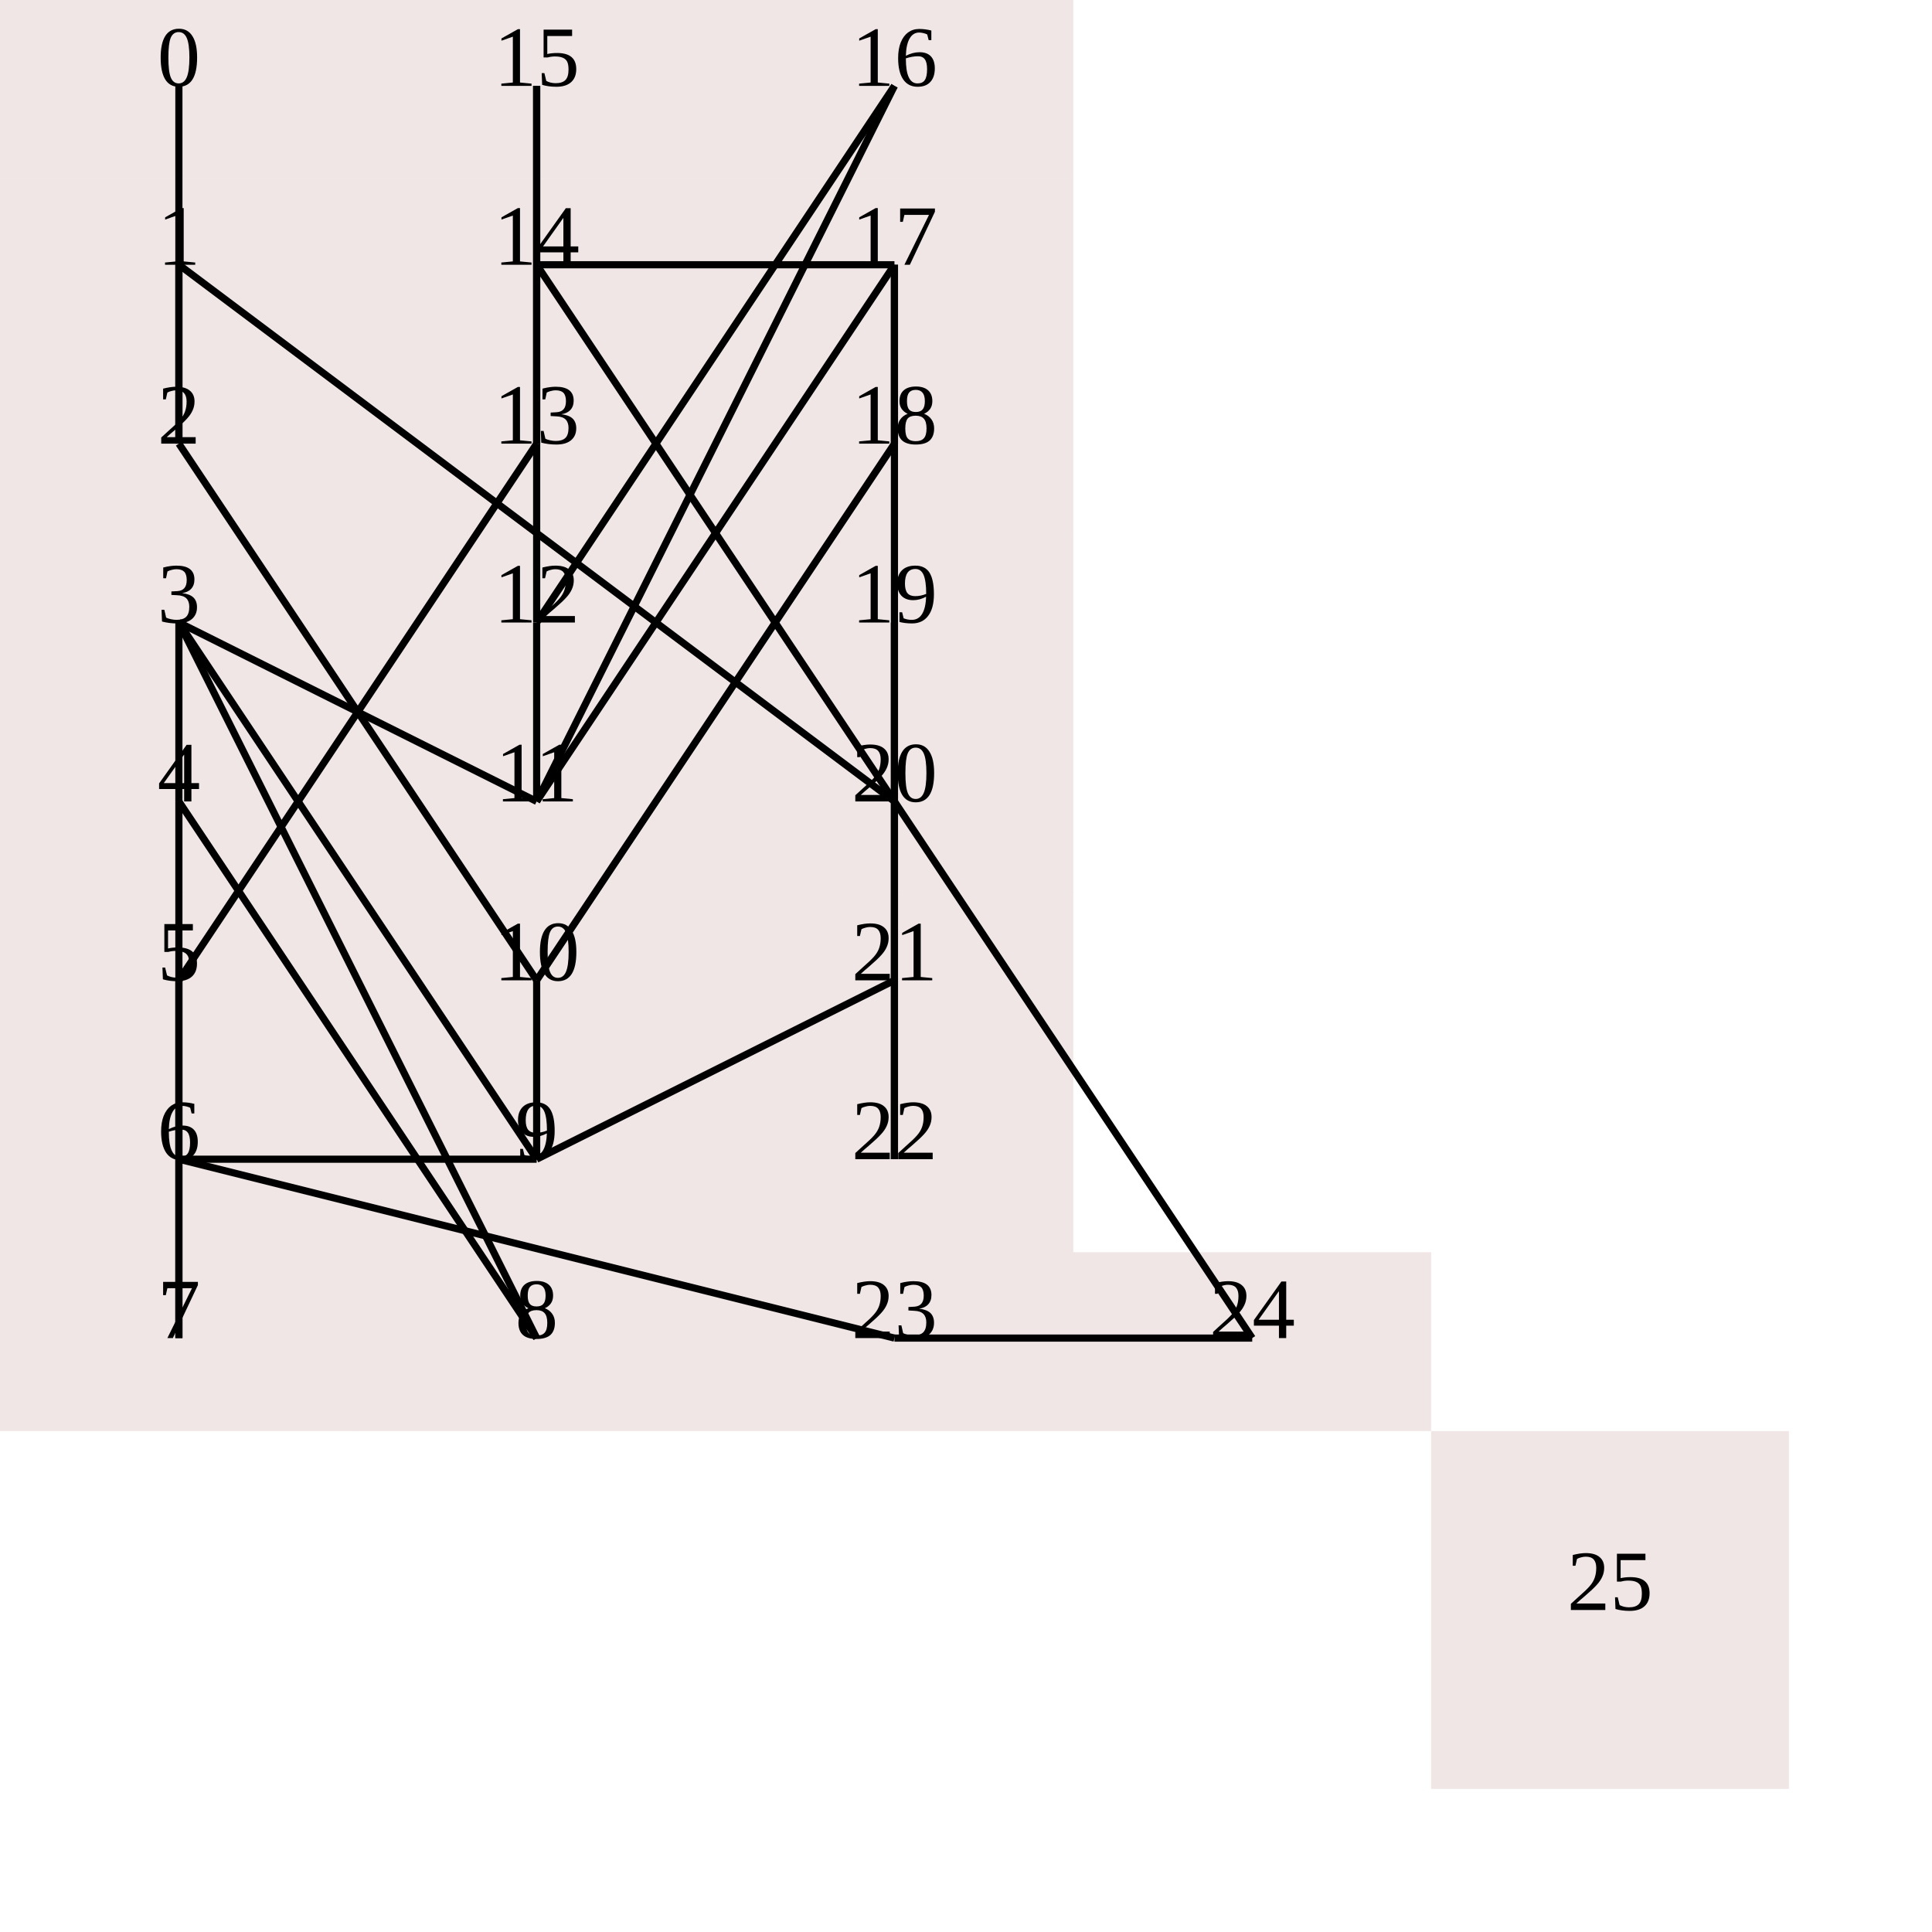
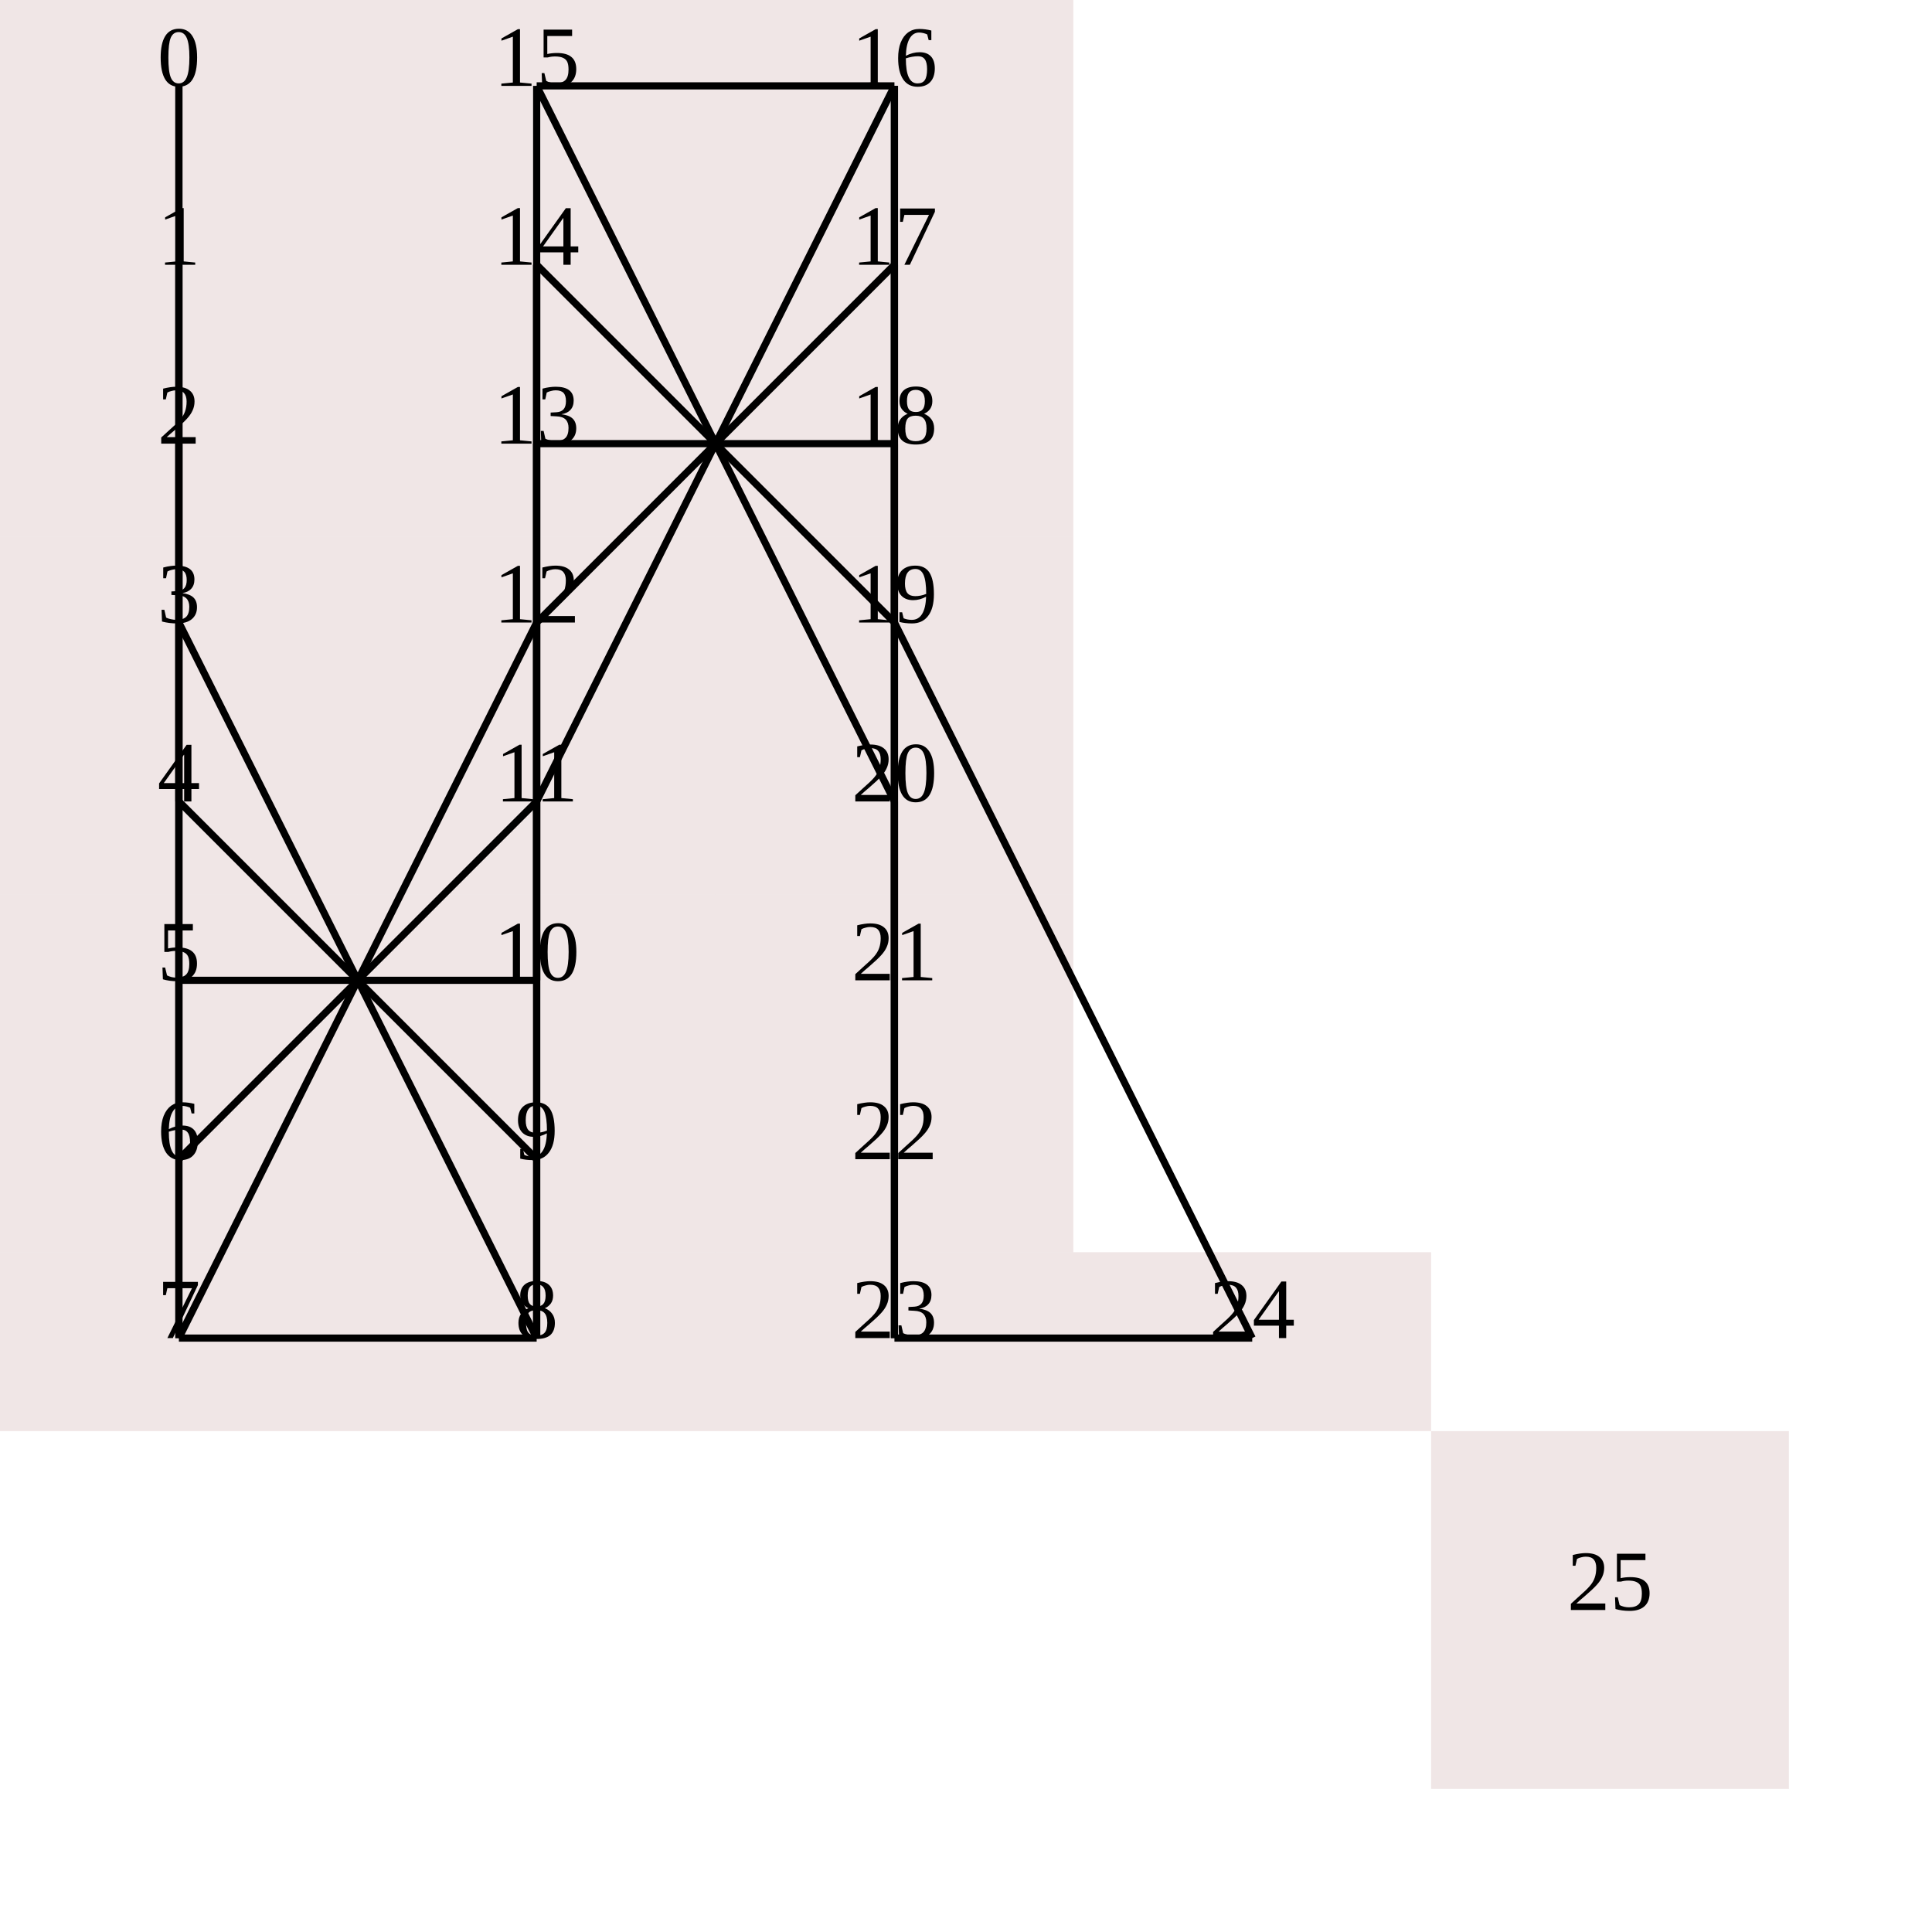
<svg xmlns="http://www.w3.org/2000/svg" width="270" height="270">
  <rect x="0" y="0" width="270" height="270" fill="rgb(255,255,255)" />
-   <rect x="0" y="0" width="225" height="225" fill="rgba(255,255,255,1)" />
+   <rect x="0" y="0" width="250" height="250" fill="rgba(255,255,255,1)" />
  <rect x="0" y="0" width="50" height="25" fill="rgba(100,0,0,0.1)" />
  <text x="25" y="12" text-anchor="middle" alignment-baseline="middle" fill="black">0</text>
  <rect x="0" y="25" width="50" height="25" fill="rgba(100,0,0,0.1)" />
  <text x="25" y="37" text-anchor="middle" alignment-baseline="middle" fill="black">1</text>
  <rect x="0" y="50" width="50" height="25" fill="rgba(100,0,0,0.1)" />
  <text x="25" y="62" text-anchor="middle" alignment-baseline="middle" fill="black">2</text>
  <rect x="0" y="75" width="50" height="25" fill="rgba(100,0,0,0.1)" />
  <text x="25" y="87" text-anchor="middle" alignment-baseline="middle" fill="black">3</text>
  <rect x="0" y="100" width="50" height="25" fill="rgba(100,0,0,0.1)" />
  <text x="25" y="112" text-anchor="middle" alignment-baseline="middle" fill="black">4</text>
  <rect x="0" y="125" width="50" height="25" fill="rgba(100,0,0,0.1)" />
  <text x="25" y="137" text-anchor="middle" alignment-baseline="middle" fill="black">5</text>
  <rect x="0" y="150" width="50" height="25" fill="rgba(100,0,0,0.1)" />
  <text x="25" y="162" text-anchor="middle" alignment-baseline="middle" fill="black">6</text>
  <rect x="0" y="175" width="50" height="25" fill="rgba(100,0,0,0.1)" />
  <text x="25" y="187" text-anchor="middle" alignment-baseline="middle" fill="black">7</text>
  <rect x="50" y="175" width="50" height="25" fill="rgba(100,0,0,0.1)" />
  <text x="75" y="187" text-anchor="middle" alignment-baseline="middle" fill="black">8</text>
  <rect x="50" y="150" width="50" height="25" fill="rgba(100,0,0,0.1)" />
  <text x="75" y="162" text-anchor="middle" alignment-baseline="middle" fill="black">9</text>
  <rect x="50" y="125" width="50" height="25" fill="rgba(100,0,0,0.1)" />
  <text x="75" y="137" text-anchor="middle" alignment-baseline="middle" fill="black">10</text>
  <rect x="50" y="100" width="50" height="25" fill="rgba(100,0,0,0.1)" />
  <text x="75" y="112" text-anchor="middle" alignment-baseline="middle" fill="black">11</text>
  <rect x="50" y="75" width="50" height="25" fill="rgba(100,0,0,0.1)" />
  <text x="75" y="87" text-anchor="middle" alignment-baseline="middle" fill="black">12</text>
  <rect x="50" y="50" width="50" height="25" fill="rgba(100,0,0,0.1)" />
  <text x="75" y="62" text-anchor="middle" alignment-baseline="middle" fill="black">13</text>
  <rect x="50" y="25" width="50" height="25" fill="rgba(100,0,0,0.1)" />
  <text x="75" y="37" text-anchor="middle" alignment-baseline="middle" fill="black">14</text>
  <rect x="50" y="0" width="50" height="25" fill="rgba(100,0,0,0.1)" />
  <text x="75" y="12" text-anchor="middle" alignment-baseline="middle" fill="black">15</text>
  <rect x="100" y="0" width="50" height="25" fill="rgba(100,0,0,0.1)" />
  <text x="125" y="12" text-anchor="middle" alignment-baseline="middle" fill="black">16</text>
  <rect x="100" y="25" width="50" height="25" fill="rgba(100,0,0,0.1)" />
  <text x="125" y="37" text-anchor="middle" alignment-baseline="middle" fill="black">17</text>
  <rect x="100" y="50" width="50" height="25" fill="rgba(100,0,0,0.1)" />
  <text x="125" y="62" text-anchor="middle" alignment-baseline="middle" fill="black">18</text>
  <rect x="100" y="75" width="50" height="25" fill="rgba(100,0,0,0.1)" />
  <text x="125" y="87" text-anchor="middle" alignment-baseline="middle" fill="black">19</text>
  <rect x="100" y="100" width="50" height="25" fill="rgba(100,0,0,0.1)" />
  <text x="125" y="112" text-anchor="middle" alignment-baseline="middle" fill="black">20</text>
  <rect x="100" y="125" width="50" height="25" fill="rgba(100,0,0,0.1)" />
  <text x="125" y="137" text-anchor="middle" alignment-baseline="middle" fill="black">21</text>
  <rect x="100" y="150" width="50" height="25" fill="rgba(100,0,0,0.1)" />
  <text x="125" y="162" text-anchor="middle" alignment-baseline="middle" fill="black">22</text>
  <rect x="100" y="175" width="50" height="25" fill="rgba(100,0,0,0.1)" />
  <text x="125" y="187" text-anchor="middle" alignment-baseline="middle" fill="black">23</text>
  <rect x="150" y="175" width="50" height="25" fill="rgba(100,0,0,0.1)" />
  <text x="175" y="187" text-anchor="middle" alignment-baseline="middle" fill="black">24</text>
  <rect x="200" y="200" width="50" height="50" fill="rgba(100,0,0,0.1)" />
  <text x="225" y="225" text-anchor="middle" alignment-baseline="middle" fill="black">25</text>
-   <line x1="25" y1="12" x2="25" y2="62" stroke="black" stroke-width="1" />
-   <line x1="25" y1="37" x2="125" y2="112" stroke="black" stroke-width="1" />
+   <line x1="25" y1="12" x2="25" y2="37" stroke="black" stroke-width="1" />
+   <line x1="25" y1="12" x2="25" y2="137" stroke="black" stroke-width="1" />
+   <line x1="25" y1="37" x2="25" y2="162" stroke="black" stroke-width="1" />
  <line x1="25" y1="37" x2="25" y2="62" stroke="black" stroke-width="1" />
-   <line x1="25" y1="62" x2="75" y2="137" stroke="black" stroke-width="1" />
+   <line x1="25" y1="62" x2="25" y2="187" stroke="black" stroke-width="1" />
+   <line x1="25" y1="62" x2="25" y2="87" stroke="black" stroke-width="1" />
  <line x1="25" y1="87" x2="75" y2="187" stroke="black" stroke-width="1" />
-   <line x1="25" y1="87" x2="75" y2="162" stroke="black" stroke-width="1" />
  <line x1="25" y1="87" x2="25" y2="112" stroke="black" stroke-width="1" />
-   <line x1="25" y1="87" x2="75" y2="112" stroke="black" stroke-width="1" />
-   <line x1="25" y1="112" x2="75" y2="187" stroke="black" stroke-width="1" />
-   <line x1="25" y1="112" x2="25" y2="137" stroke="black" stroke-width="1" />
-   <line x1="25" y1="137" x2="75" y2="62" stroke="black" stroke-width="1" />
+   <line x1="25" y1="112" x2="75" y2="162" stroke="black" stroke-width="1" />
+   <line x1="25" y1="137" x2="75" y2="137" stroke="black" stroke-width="1" />
  <line x1="25" y1="137" x2="25" y2="162" stroke="black" stroke-width="1" />
-   <line x1="25" y1="137" x2="25" y2="187" stroke="black" stroke-width="1" />
-   <line x1="25" y1="162" x2="125" y2="187" stroke="black" stroke-width="1" />
-   <line x1="25" y1="162" x2="75" y2="162" stroke="black" stroke-width="1" />
+   <line x1="25" y1="162" x2="75" y2="112" stroke="black" stroke-width="1" />
  <line x1="25" y1="162" x2="25" y2="187" stroke="black" stroke-width="1" />
-   <line x1="75" y1="162" x2="125" y2="137" stroke="black" stroke-width="1" />
-   <line x1="75" y1="162" x2="75" y2="137" stroke="black" stroke-width="1" />
-   <line x1="75" y1="137" x2="125" y2="62" stroke="black" stroke-width="1" />
+   <line x1="25" y1="187" x2="75" y2="87" stroke="black" stroke-width="1" />
+   <line x1="25" y1="187" x2="75" y2="187" stroke="black" stroke-width="1" />
+   <line x1="75" y1="187" x2="75" y2="162" stroke="black" stroke-width="1" />
+   <line x1="75" y1="187" x2="75" y2="62" stroke="black" stroke-width="1" />
+   <line x1="75" y1="162" x2="75" y2="37" stroke="black" stroke-width="1" />
+   <line x1="75" y1="137" x2="75" y2="12" stroke="black" stroke-width="1" />
+   <line x1="75" y1="137" x2="75" y2="112" stroke="black" stroke-width="1" />
  <line x1="75" y1="112" x2="125" y2="12" stroke="black" stroke-width="1" />
-   <line x1="75" y1="112" x2="125" y2="37" stroke="black" stroke-width="1" />
  <line x1="75" y1="112" x2="75" y2="87" stroke="black" stroke-width="1" />
-   <line x1="75" y1="87" x2="125" y2="12" stroke="black" stroke-width="1" />
  <line x1="75" y1="87" x2="75" y2="62" stroke="black" stroke-width="1" />
+   <line x1="75" y1="87" x2="125" y2="37" stroke="black" stroke-width="1" />
+   <line x1="75" y1="62" x2="125" y2="62" stroke="black" stroke-width="1" />
  <line x1="75" y1="62" x2="75" y2="37" stroke="black" stroke-width="1" />
-   <line x1="75" y1="62" x2="75" y2="12" stroke="black" stroke-width="1" />
-   <line x1="75" y1="37" x2="125" y2="37" stroke="black" stroke-width="1" />
-   <line x1="75" y1="37" x2="175" y2="187" stroke="black" stroke-width="1" />
-   <line x1="75" y1="37" x2="75" y2="12" stroke="black" stroke-width="1" />
+   <line x1="75" y1="37" x2="125" y2="87" stroke="black" stroke-width="1" />
+   <line x1="75" y1="12" x2="125" y2="112" stroke="black" stroke-width="1" />
+   <line x1="75" y1="12" x2="125" y2="12" stroke="black" stroke-width="1" />
+   <line x1="125" y1="12" x2="125" y2="37" stroke="black" stroke-width="1" />
+   <line x1="125" y1="12" x2="125" y2="137" stroke="black" stroke-width="1" />
  <line x1="125" y1="37" x2="125" y2="162" stroke="black" stroke-width="1" />
  <line x1="125" y1="37" x2="125" y2="62" stroke="black" stroke-width="1" />
-   <line x1="125" y1="87" x2="125" y2="112" stroke="black" stroke-width="1" />
+   <line x1="125" y1="62" x2="125" y2="187" stroke="black" stroke-width="1" />
+   <line x1="125" y1="62" x2="125" y2="87" stroke="black" stroke-width="1" />
+   <line x1="125" y1="87" x2="175" y2="187" stroke="black" stroke-width="1" />
  <line x1="125" y1="112" x2="125" y2="137" stroke="black" stroke-width="1" />
  <line x1="125" y1="137" x2="125" y2="162" stroke="black" stroke-width="1" />
+   <line x1="125" y1="162" x2="125" y2="187" stroke="black" stroke-width="1" />
  <line x1="125" y1="187" x2="175" y2="187" stroke="black" stroke-width="1" />
</svg>
